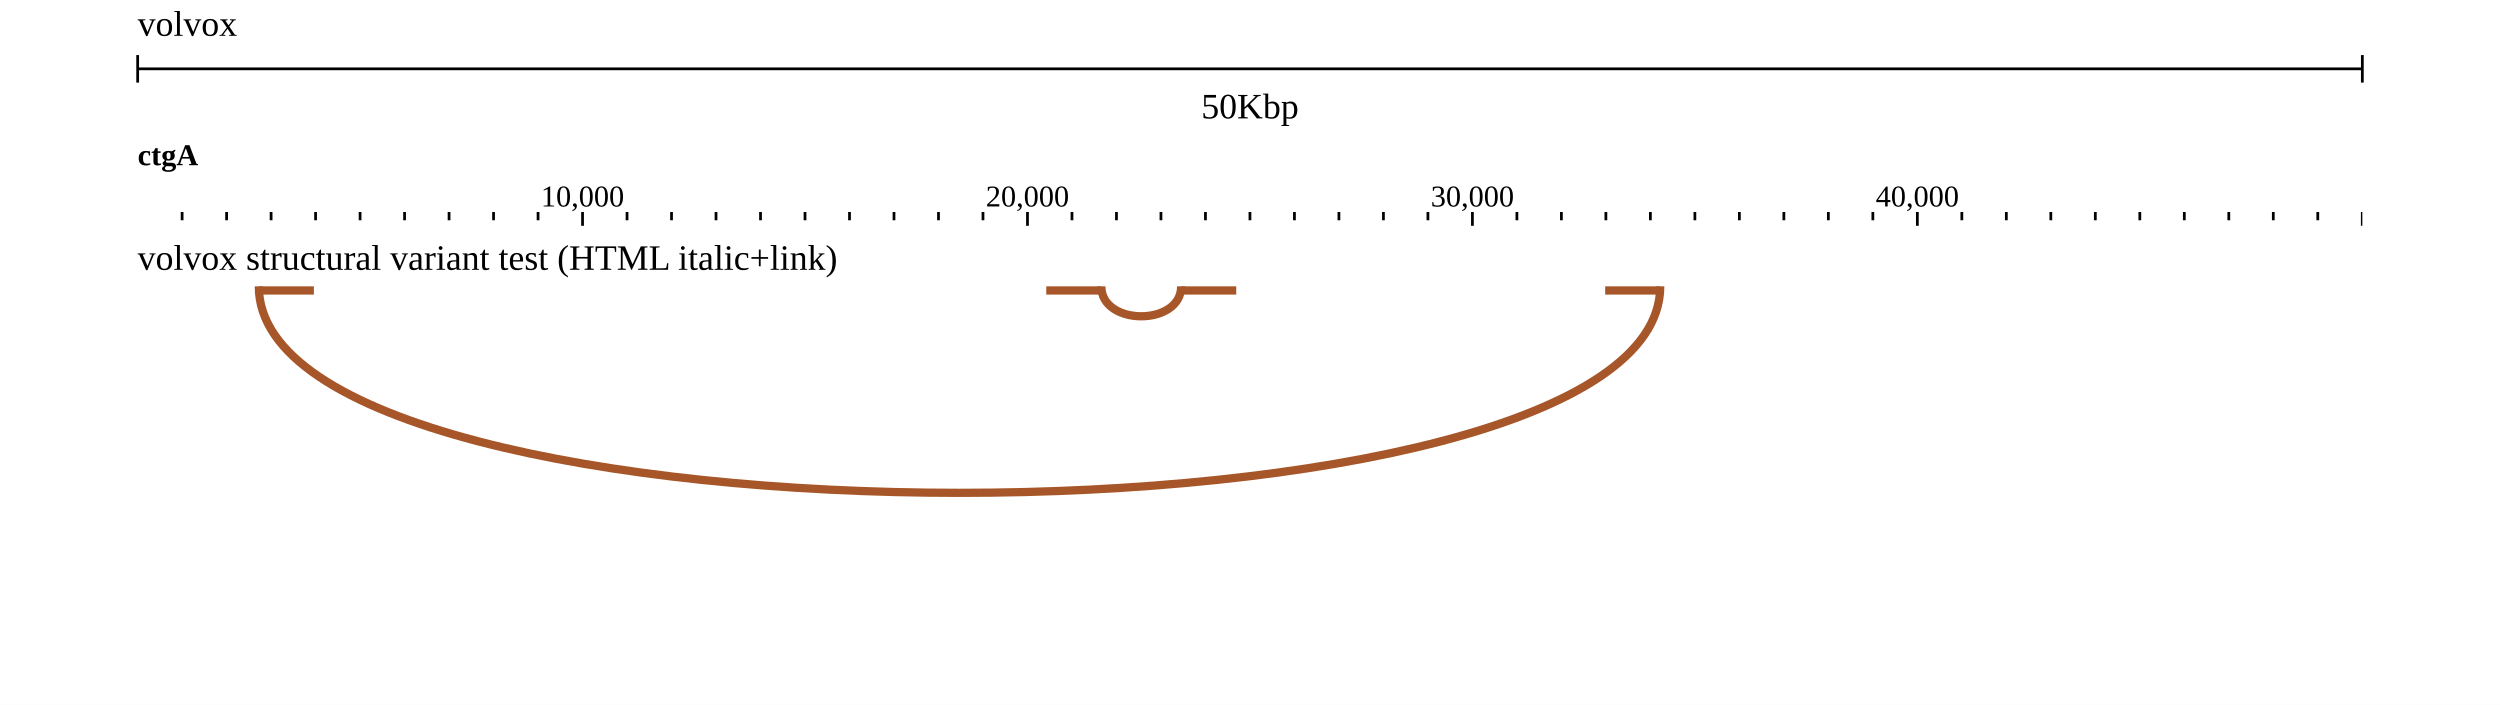
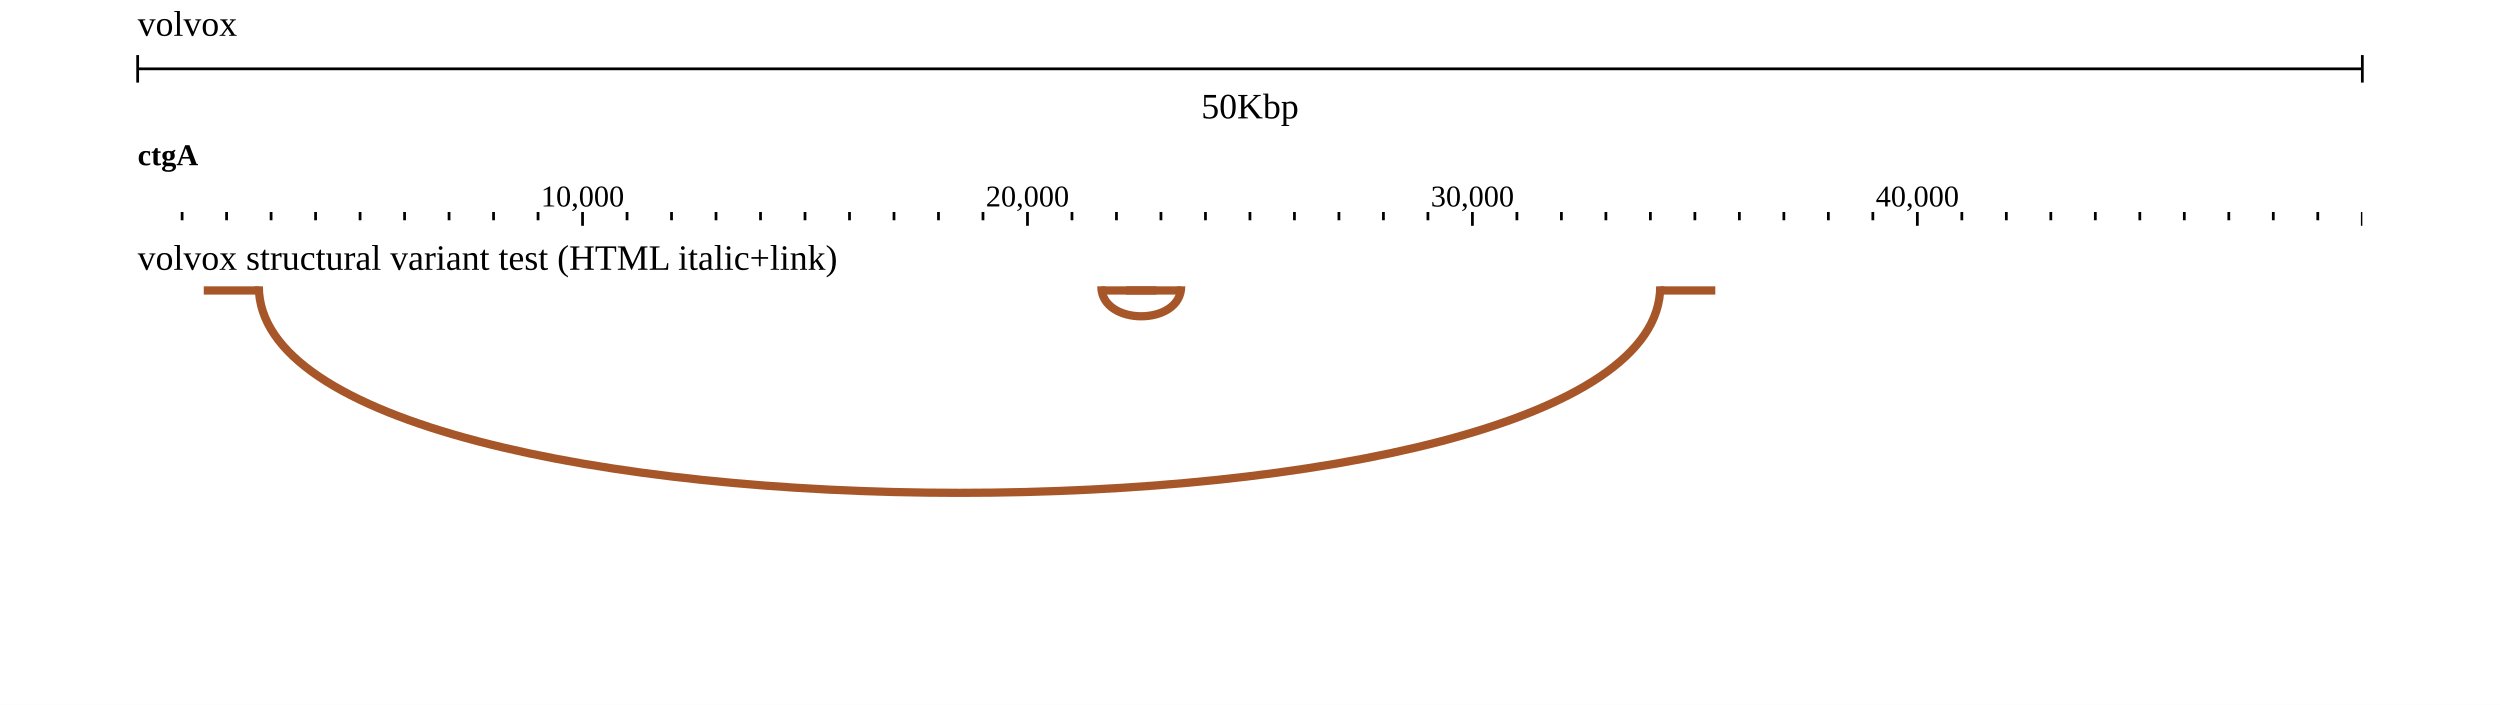
<svg xmlns="http://www.w3.org/2000/svg" width="908" height="256" viewBox="0 0 908 256">
  <rect width="908" height="256" fill="#ffffff" />
  <g transform="translate(50 0)">
    <g transform="translate(0)">
      <g id="header">
        <text x="0" y="13" font-size="13" fill="#000000">volvox</text>
        <g transform="translate(0 25)">
          <line x1="0" x2="808" y1="0" y2="0" stroke="#000000" />
          <line x1="0" x2="0" y1="-5" y2="5" stroke="#000000" />
          <line x1="808" x2="808" y1="-5" y2="5" stroke="#000000" />
          <text x="404" y="18" text-anchor="middle" font-size="13" fill="#000000">50Kbp</text>
        </g>
        <g transform="translate(0 50)">
          <defs>
            <clipPath id="ruler-clip-0">
              <rect x="0" y="0" width="808" height="34" />
            </clipPath>
          </defs>
          <g clip-path="url(#ruler-clip-0)">
            <path d="M161.58 27V32M323.18 27V32M484.78 27V32M646.38 27V32M807.98 27V32M16.14 27V30M32.3 27V30M48.46 27V30M64.62 27V30M80.78 27V30M96.94 27V30M113.1 27V30M129.26 27V30M145.42 27V30M177.74 27V30M193.9 27V30M210.06 27V30M226.22 27V30M242.38 27V30M258.54 27V30M274.7 27V30M290.86 27V30M307.02 27V30M339.34 27V30M355.5 27V30M371.66 27V30M387.82 27V30M403.98 27V30M420.14 27V30M436.3 27V30M452.46 27V30M468.62 27V30M500.94 27V30M517.1 27V30M533.26 27V30M549.42 27V30M565.58 27V30M581.74 27V30M597.9 27V30M614.06 27V30M630.22 27V30M662.54 27V30M678.7 27V30M694.86 27V30M711.02 27V30M727.18 27V30M743.34 27V30M759.5 27V30M775.66 27V30M791.82 27V30" stroke-width="1" stroke="#000000" fill="none" />
            <text x="161.58" y="25" text-anchor="middle" font-size="11" fill="#000000">10,000</text>
            <text x="323.18" y="25" text-anchor="middle" font-size="11" fill="#000000">20,000</text>
            <text x="484.78" y="25" text-anchor="middle" font-size="11" fill="#000000">30,000</text>
            <text x="646.38" y="25" text-anchor="middle" font-size="11" fill="#000000">40,000</text>
            <g transform="translate(0 0)">
              <defs>
                <clipPath id="reflabel-0-volvox:ctgA:0:49505:0">
                  <rect x="0" y="0" width="807.02" height="13" />
                </clipPath>
              </defs>
              <g clip-path="url(#reflabel-0-volvox:ctgA:0:49505:0)">
                <text x="0" y="10" font-size="11" font-weight="bold" fill="#000000">ctgA</text>
              </g>
            </g>
          </g>
        </g>
      </g>
    </g>
    <g transform="translate(0 84)">
      <g transform="translate(0 0)">
        <defs>
          <clipPath id="track-clip-0-volvox_sv_test">
            <rect x="-50" y="20" width="858" height="100" />
          </clipPath>
        </defs>
        <g clip-path="url(#track-clip-0-volvox_sv_test)">
          <g transform="translate(0 20)">
            <defs>
              <clipPath id="arc-0-0-0">
                <rect x="0" y="0" width="808" height="100" />
              </clipPath>
            </defs>
            <g clip-path="url(#arc-0-0-0)">
              <path d="M 44 0 C 44 100, 553 100, 553 0" stroke-opacity="1" stroke="#a65628" stroke-width="3" fill="none" pointer-events="stroke" />
-               <line stroke-opacity="1" stroke="#a65628" stroke-width="3" x1="44" x2="64" y1="1.5" y2="1.5" />
-               <line stroke-opacity="1" stroke="#a65628" stroke-width="3" x1="553" x2="533" y1="1.5" y2="1.5" />
+               <line stroke-opacity="1" stroke="#a65628" stroke-width="3" x1="44" x2="24" y1="1.5" y2="1.5" />
+               <line stroke-opacity="1" stroke="#a65628" stroke-width="3" x1="553" x2="573" y1="1.5" y2="1.5" />
              <path d="M 350 0 C 350 14.5, 379 14.5, 379 0" stroke-opacity="1" stroke="#a65628" stroke-width="3" fill="none" pointer-events="stroke" />
-               <line stroke-opacity="1" stroke="#a65628" stroke-width="3" x1="350" x2="330" y1="1.5" y2="1.5" />
-               <line stroke-opacity="1" stroke="#a65628" stroke-width="3" x1="379" x2="399" y1="1.5" y2="1.5" />
+               <line stroke-opacity="1" stroke="#a65628" stroke-width="3" x1="350" x2="370" y1="1.5" y2="1.5" />
+               <line stroke-opacity="1" stroke="#a65628" stroke-width="3" x1="379" x2="359" y1="1.5" y2="1.5" />
            </g>
          </g>
        </g>
        <text x="0" y="14" font-size="13" fill="#000000">volvox structural variant test (HTML italic+link)</text>
      </g>
    </g>
    <g transform="translate(0 84)">
      <defs>
        <clipPath id="highlight-clip-0">
          <rect x="0" y="0" width="808" height="122" />
        </clipPath>
      </defs>
      <g clip-path="url(#highlight-clip-0)" />
    </g>
  </g>
</svg>
